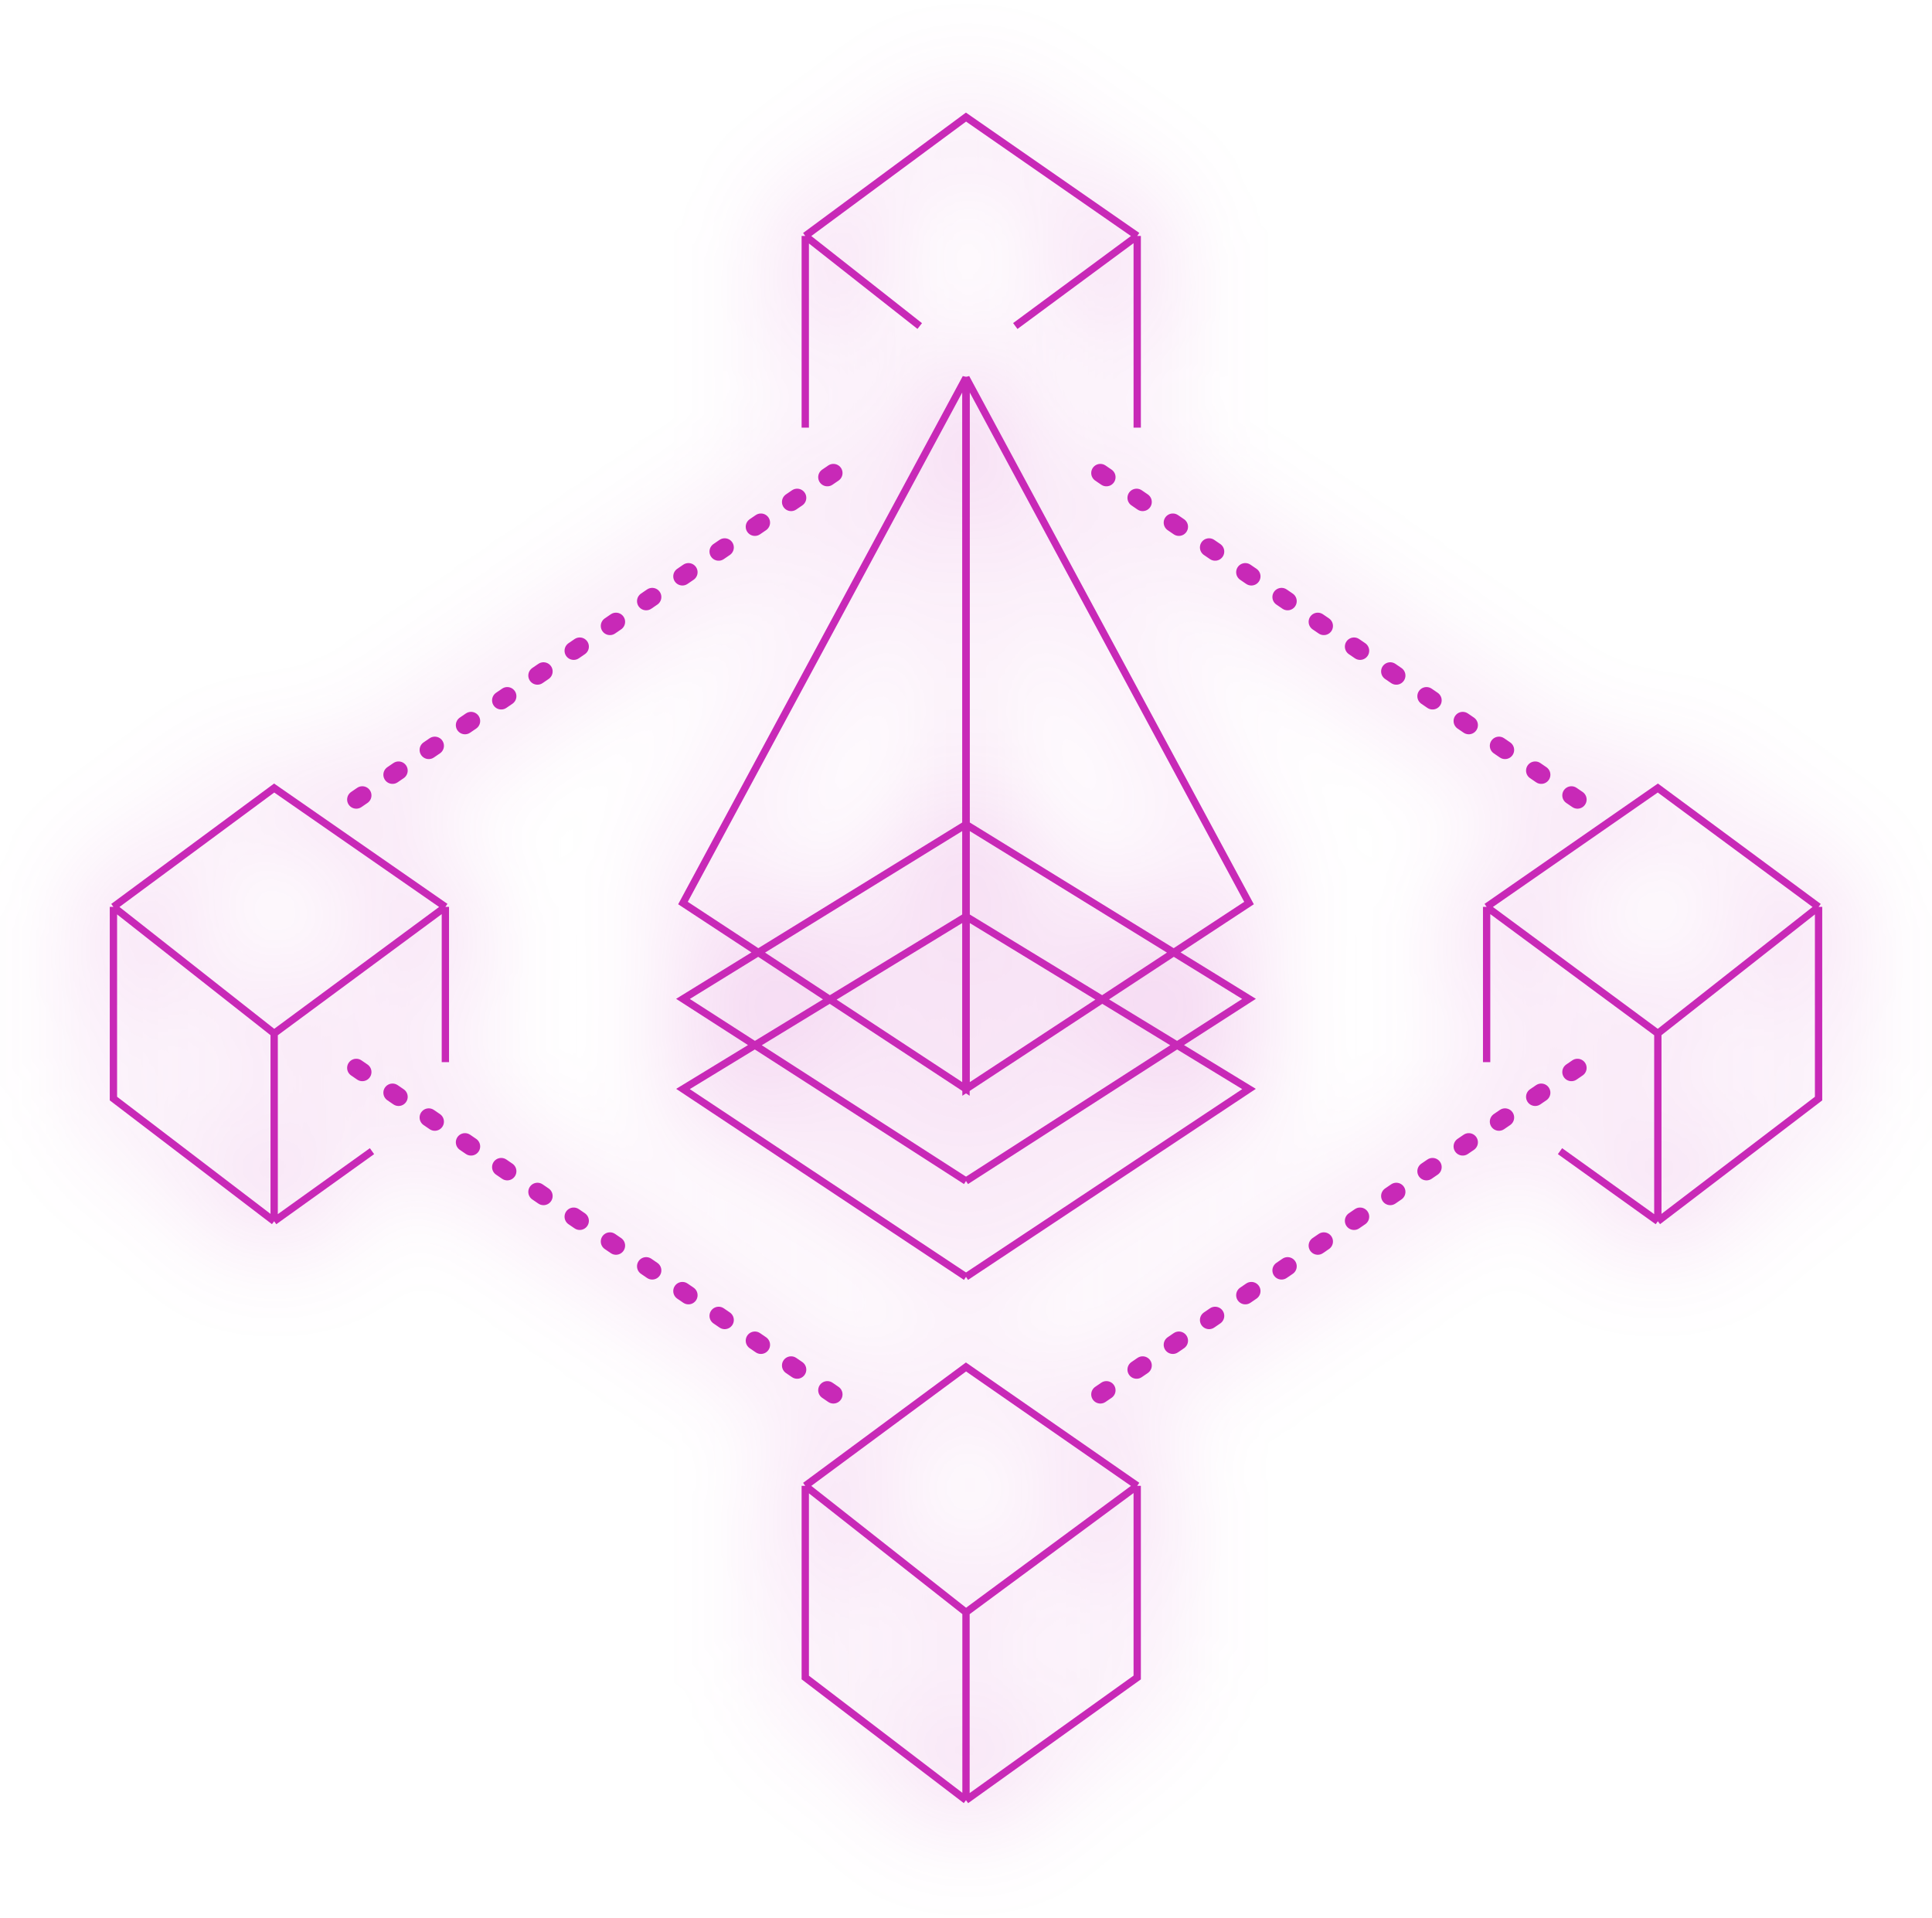
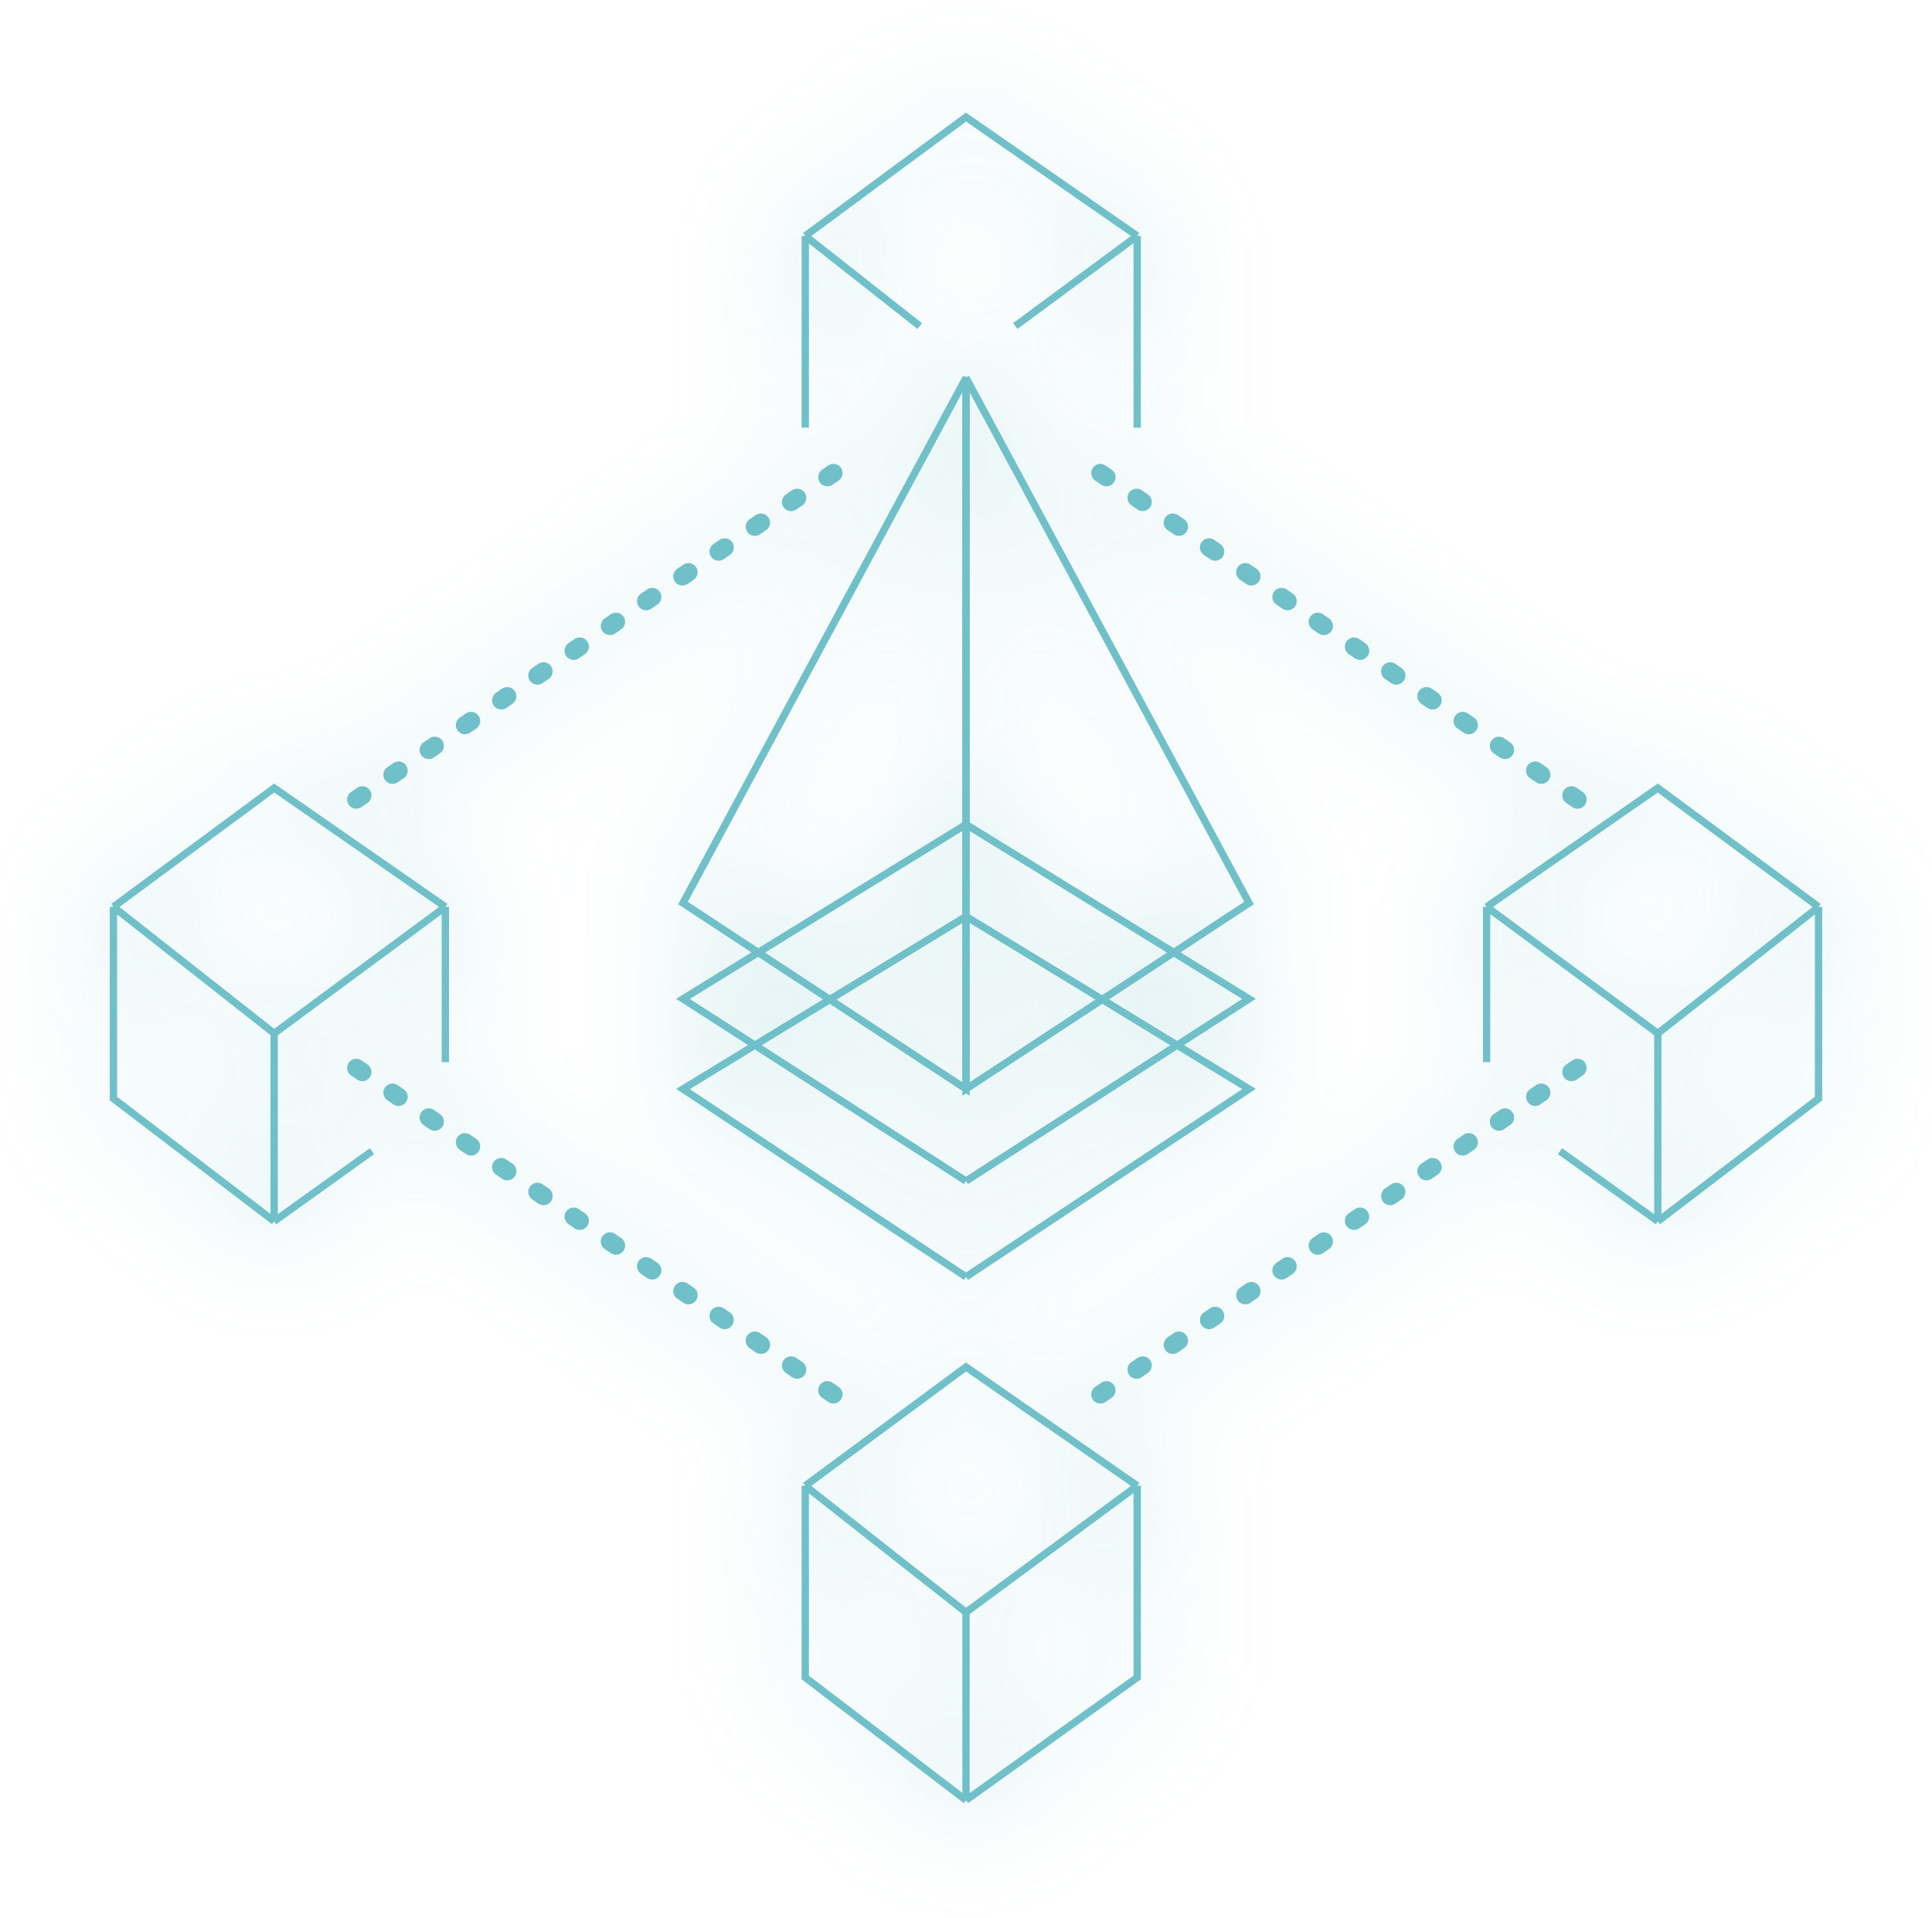
<svg xmlns="http://www.w3.org/2000/svg" width="528" height="524" viewBox="0 0 528 524" fill="none">
  <g filter="url(#filter0_f_74_1430)">
-     <path d="M97.367 218.515L230.578 127.353" stroke="#C829B7" stroke-width="5" stroke-linecap="round" stroke-linejoin="round" stroke-dasharray="2 10" />
-     <path d="M431.111 218.515L297.9 127.353" stroke="#C829B7" stroke-width="5" stroke-linecap="round" stroke-linejoin="round" stroke-dasharray="2 10" />
-     <path d="M97.367 291.863L230.578 383.025" stroke="#C829B7" stroke-width="5" stroke-linecap="round" stroke-linejoin="round" stroke-dasharray="2 10" />
-     <path d="M431.111 291.863L297.9 383.025" stroke="#C829B7" stroke-width="5" stroke-linecap="round" stroke-linejoin="round" stroke-dasharray="2 10" />
-     <path d="M31 247.854L74.926 215.371L121.717 247.854M31 247.854V300.246L74.926 333.777M31 247.854L74.926 282.433M74.926 333.777V282.433M74.926 333.777L101.664 314.616M121.717 247.854L74.926 282.433M121.717 247.854V290.292" stroke="#C829B7" stroke-width="2" />
-     <path d="M497 247.854L453.074 215.371L406.283 247.854M497 247.854V300.246L453.074 333.777M497 247.854L453.074 282.433M453.074 333.777V282.433M453.074 333.777L426.336 314.616M406.283 247.854L453.074 282.433M406.283 247.854V290.292" stroke="#C829B7" stroke-width="2" />
-     <path d="M220.074 64.483L264 32L310.791 64.483M220.074 64.483V116.875M220.074 64.483L251.355 89.107M310.791 116.875V64.483M310.791 64.483L277.47 89.107" stroke="#C829B7" stroke-width="2" />
-     <path d="M220.074 406.077L264 373.595L310.791 406.077M220.074 406.077V458.469L264 492M220.074 406.077L264 440.656M264 492L310.791 458.469V406.077M264 492V440.656M310.791 406.077L264 440.656" stroke="#C829B7" stroke-width="2" />
-     <path d="M264 225.326V103.253L186.652 246.806L264 297.626V250.474M264 225.326L186.652 273.002L264 322.774M264 225.326V250.474M264 250.474L186.652 297.626L264 348.97" stroke="#C829B7" stroke-width="2" />
-     <path d="M264 225.326V103.253L341.348 246.806L264 297.626V250.474M264 225.326L341.348 273.002L264 322.774M264 225.326V250.474M264 250.474L341.348 297.626L264 348.97" stroke="#C829B7" stroke-width="2" />
+     <path d="M97.367 218.515L230.578 127.353" stroke="#70C0C9" stroke-width="5" stroke-linecap="round" stroke-linejoin="round" stroke-dasharray="2 10" />
+     <path d="M431.111 218.515L297.9 127.353" stroke="#70C0C9" stroke-width="5" stroke-linecap="round" stroke-linejoin="round" stroke-dasharray="2 10" />
+     <path d="M97.367 291.863L230.578 383.025" stroke="#70C0C9" stroke-width="5" stroke-linecap="round" stroke-linejoin="round" stroke-dasharray="2 10" />
+     <path d="M431.111 291.863L297.9 383.025" stroke="#70C0C9" stroke-width="5" stroke-linecap="round" stroke-linejoin="round" stroke-dasharray="2 10" />
+     <path d="M31 247.854L74.926 215.371L121.717 247.854M31 247.854V300.246L74.926 333.777M31 247.854L74.926 282.433M74.926 333.777V282.433M74.926 333.777L101.664 314.616M121.717 247.854L74.926 282.433M121.717 247.854V290.292" stroke="#70C0C9" stroke-width="2" />
+     <path d="M497 247.854L453.074 215.371L406.283 247.854M497 247.854V300.246L453.074 333.777M497 247.854L453.074 282.433M453.074 333.777V282.433M453.074 333.777L426.336 314.616M406.283 247.854L453.074 282.433M406.283 247.854V290.292" stroke="#70C0C9" stroke-width="2" />
+     <path d="M220.074 64.483L264 32L310.791 64.483M220.074 64.483V116.875M220.074 64.483L251.355 89.107M310.791 116.875V64.483M310.791 64.483L277.47 89.107" stroke="#70C0C9" stroke-width="2" />
+     <path d="M220.074 406.077L264 373.595L310.791 406.077M220.074 406.077V458.469L264 492M220.074 406.077L264 440.656M264 492L310.791 458.469V406.077M264 492V440.656M310.791 406.077L264 440.656" stroke="#70C0C9" stroke-width="2" />
+     <path d="M264 225.326V103.253L186.652 246.806L264 297.626V250.474M264 225.326L186.652 273.002L264 322.774M264 225.326V250.474M264 250.474L186.652 297.626L264 348.97" stroke="#70C0C9" stroke-width="2" />
+     <path d="M264 225.326V103.253L341.348 246.806L264 297.626V250.474M264 225.326L341.348 273.002L264 322.774M264 225.326V250.474M264 250.474L341.348 297.626L264 348.97" stroke="#70C0C9" stroke-width="2" />
  </g>
-   <path d="M97.367 218.515L230.578 127.353" stroke="#C829B7" stroke-width="5" stroke-linecap="round" stroke-linejoin="round" stroke-dasharray="2 10" />
-   <path d="M431.111 218.515L297.9 127.353" stroke="#C829B7" stroke-width="5" stroke-linecap="round" stroke-linejoin="round" stroke-dasharray="2 10" />
-   <path d="M97.367 291.863L230.578 383.025" stroke="#C829B7" stroke-width="5" stroke-linecap="round" stroke-linejoin="round" stroke-dasharray="2 10" />
-   <path d="M431.111 291.863L297.9 383.025" stroke="#C829B7" stroke-width="5" stroke-linecap="round" stroke-linejoin="round" stroke-dasharray="2 10" />
-   <path d="M31 247.854L74.926 215.371L121.717 247.854M31 247.854V300.246L74.926 333.777M31 247.854L74.926 282.433M74.926 333.777V282.433M74.926 333.777L101.664 314.616M121.717 247.854L74.926 282.433M121.717 247.854V290.292" stroke="#C829B7" stroke-width="2" />
-   <path d="M497 247.854L453.074 215.371L406.283 247.854M497 247.854V300.246L453.074 333.777M497 247.854L453.074 282.433M453.074 333.777V282.433M453.074 333.777L426.336 314.616M406.283 247.854L453.074 282.433M406.283 247.854V290.292" stroke="#C829B7" stroke-width="2" />
-   <path d="M220.074 64.483L264 32L310.791 64.483M220.074 64.483V116.875M220.074 64.483L251.355 89.107M310.791 116.875V64.483M310.791 64.483L277.47 89.107" stroke="#C829B7" stroke-width="2" />
-   <path d="M220.074 406.077L264 373.595L310.791 406.077M220.074 406.077V458.469L264 492M220.074 406.077L264 440.656M264 492L310.791 458.469V406.077M264 492V440.656M310.791 406.077L264 440.656" stroke="#C829B7" stroke-width="2" />
-   <path d="M264 225.326V103.253L186.652 246.806L264 297.626V250.474M264 225.326L186.652 273.002L264 322.774M264 225.326V250.474M264 250.474L186.652 297.626L264 348.97" stroke="#C829B7" stroke-width="2" />
-   <path d="M264 225.326V103.253L341.348 246.806L264 297.626V250.474M264 225.326L341.348 273.002L264 322.774M264 225.326V250.474M264 250.474L341.348 297.626L264 348.97" stroke="#C829B7" stroke-width="2" />
+   <path d="M97.367 218.515L230.578 127.353" stroke="#70C0C9" stroke-width="5" stroke-linecap="round" stroke-linejoin="round" stroke-dasharray="2 10" />
+   <path d="M431.111 218.515L297.9 127.353" stroke="#70C0C9" stroke-width="5" stroke-linecap="round" stroke-linejoin="round" stroke-dasharray="2 10" />
+   <path d="M97.367 291.863L230.578 383.025" stroke="#70C0C9" stroke-width="5" stroke-linecap="round" stroke-linejoin="round" stroke-dasharray="2 10" />
+   <path d="M431.111 291.863L297.9 383.025" stroke="#70C0C9" stroke-width="5" stroke-linecap="round" stroke-linejoin="round" stroke-dasharray="2 10" />
+   <path d="M31 247.854L74.926 215.371L121.717 247.854M31 247.854V300.246L74.926 333.777M31 247.854L74.926 282.433M74.926 333.777V282.433M74.926 333.777L101.664 314.616M121.717 247.854L74.926 282.433M121.717 247.854V290.292" stroke="#70C0C9" stroke-width="2" />
+   <path d="M497 247.854L453.074 215.371L406.283 247.854M497 247.854V300.246L453.074 333.777M497 247.854L453.074 282.433M453.074 333.777V282.433M453.074 333.777L426.336 314.616M406.283 247.854L453.074 282.433M406.283 247.854V290.292" stroke="#70C0C9" stroke-width="2" />
+   <path d="M220.074 64.483L264 32L310.791 64.483M220.074 64.483V116.875M220.074 64.483L251.355 89.107M310.791 116.875V64.483M310.791 64.483L277.47 89.107" stroke="#70C0C9" stroke-width="2" />
+   <path d="M220.074 406.077L264 373.595L310.791 406.077M220.074 406.077V458.469L264 492M220.074 406.077L264 440.656M264 492L310.791 458.469V406.077M264 492V440.656M310.791 406.077L264 440.656" stroke="#70C0C9" stroke-width="2" />
+   <path d="M264 225.326V103.253L186.652 246.806L264 297.626V250.474M264 225.326L186.652 273.002L264 322.774M264 225.326V250.474M264 250.474L186.652 297.626L264 348.97" stroke="#70C0C9" stroke-width="2" />
+   <path d="M264 225.326V103.253L341.348 246.806L264 297.626V250.474M264 225.326L341.348 273.002L264 322.774M264 225.326V250.474M264 250.474L341.348 297.626L264 348.97" stroke="#70C0C9" stroke-width="2" />
  <defs>
    <filter id="filter0_f_74_1430" x="0" y="0.77" width="528" height="522.474" filterUnits="userSpaceOnUse" color-interpolation-filters="sRGB">
      <feFlood flood-opacity="0" result="BackgroundImageFix" />
      <feBlend mode="normal" in="SourceGraphic" in2="BackgroundImageFix" result="shape" />
      <feGaussianBlur stdDeviation="15" result="effect1_foregroundBlur_74_1430" />
    </filter>
  </defs>
</svg>
